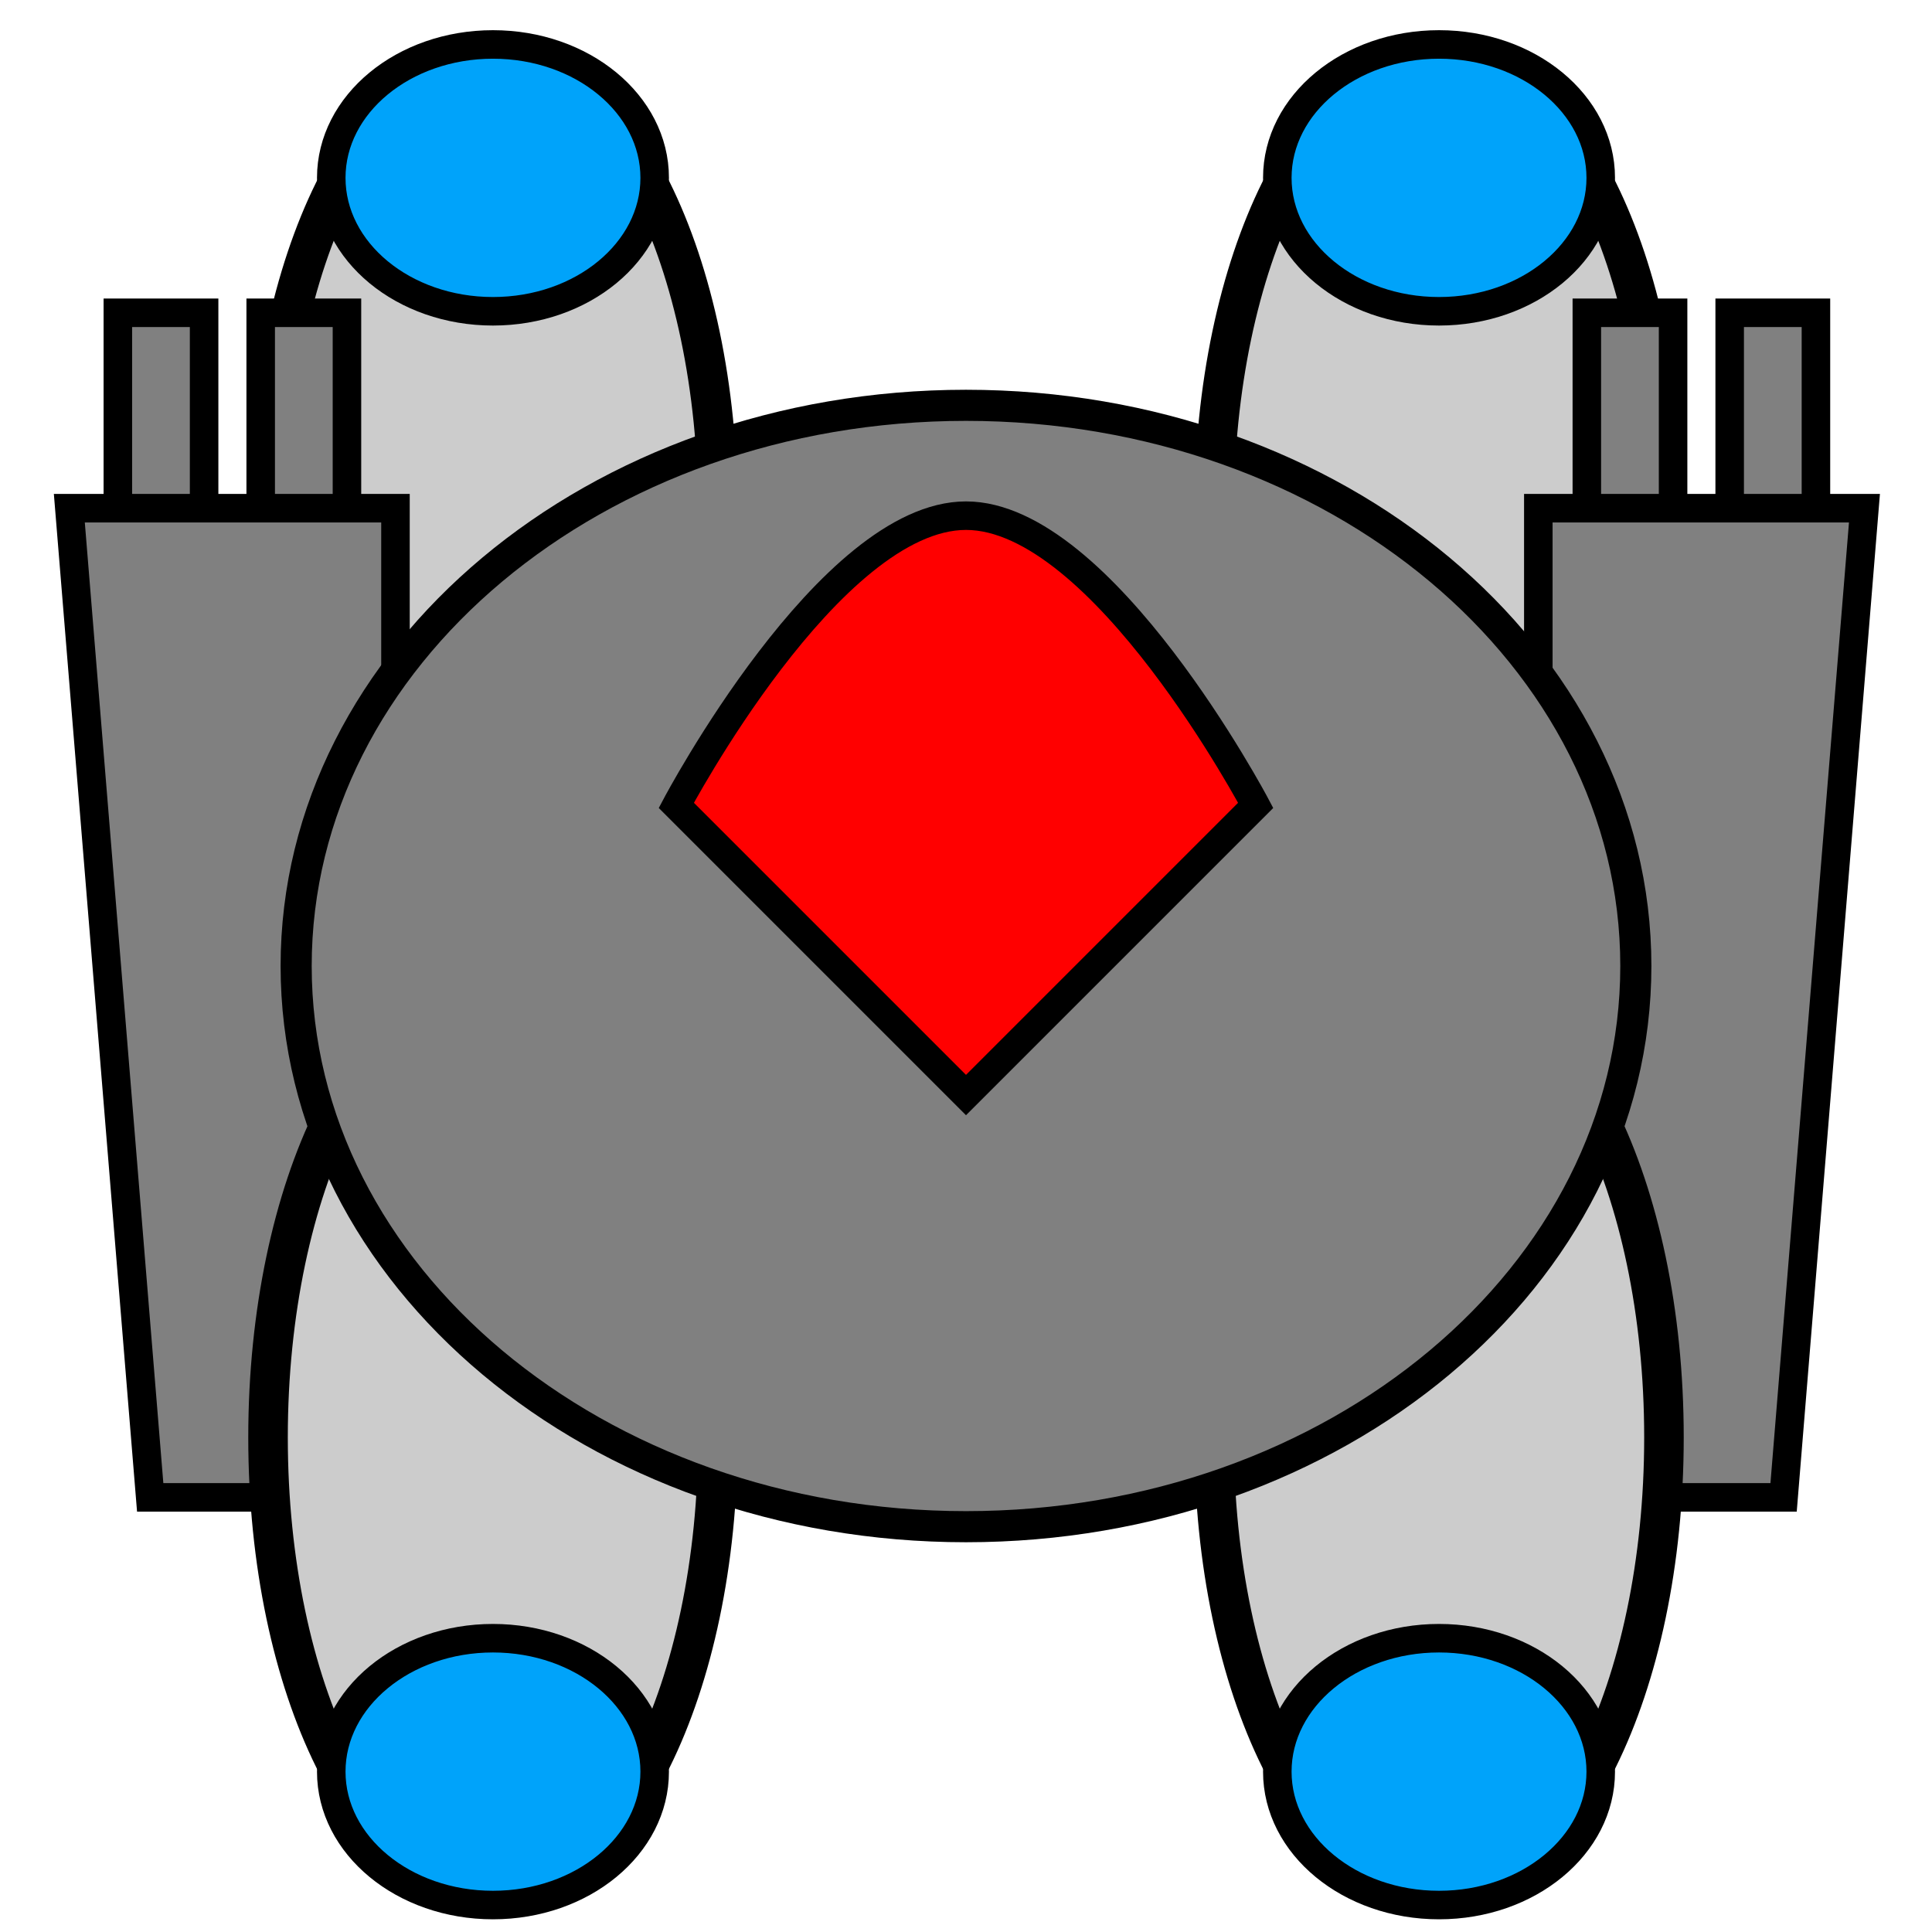
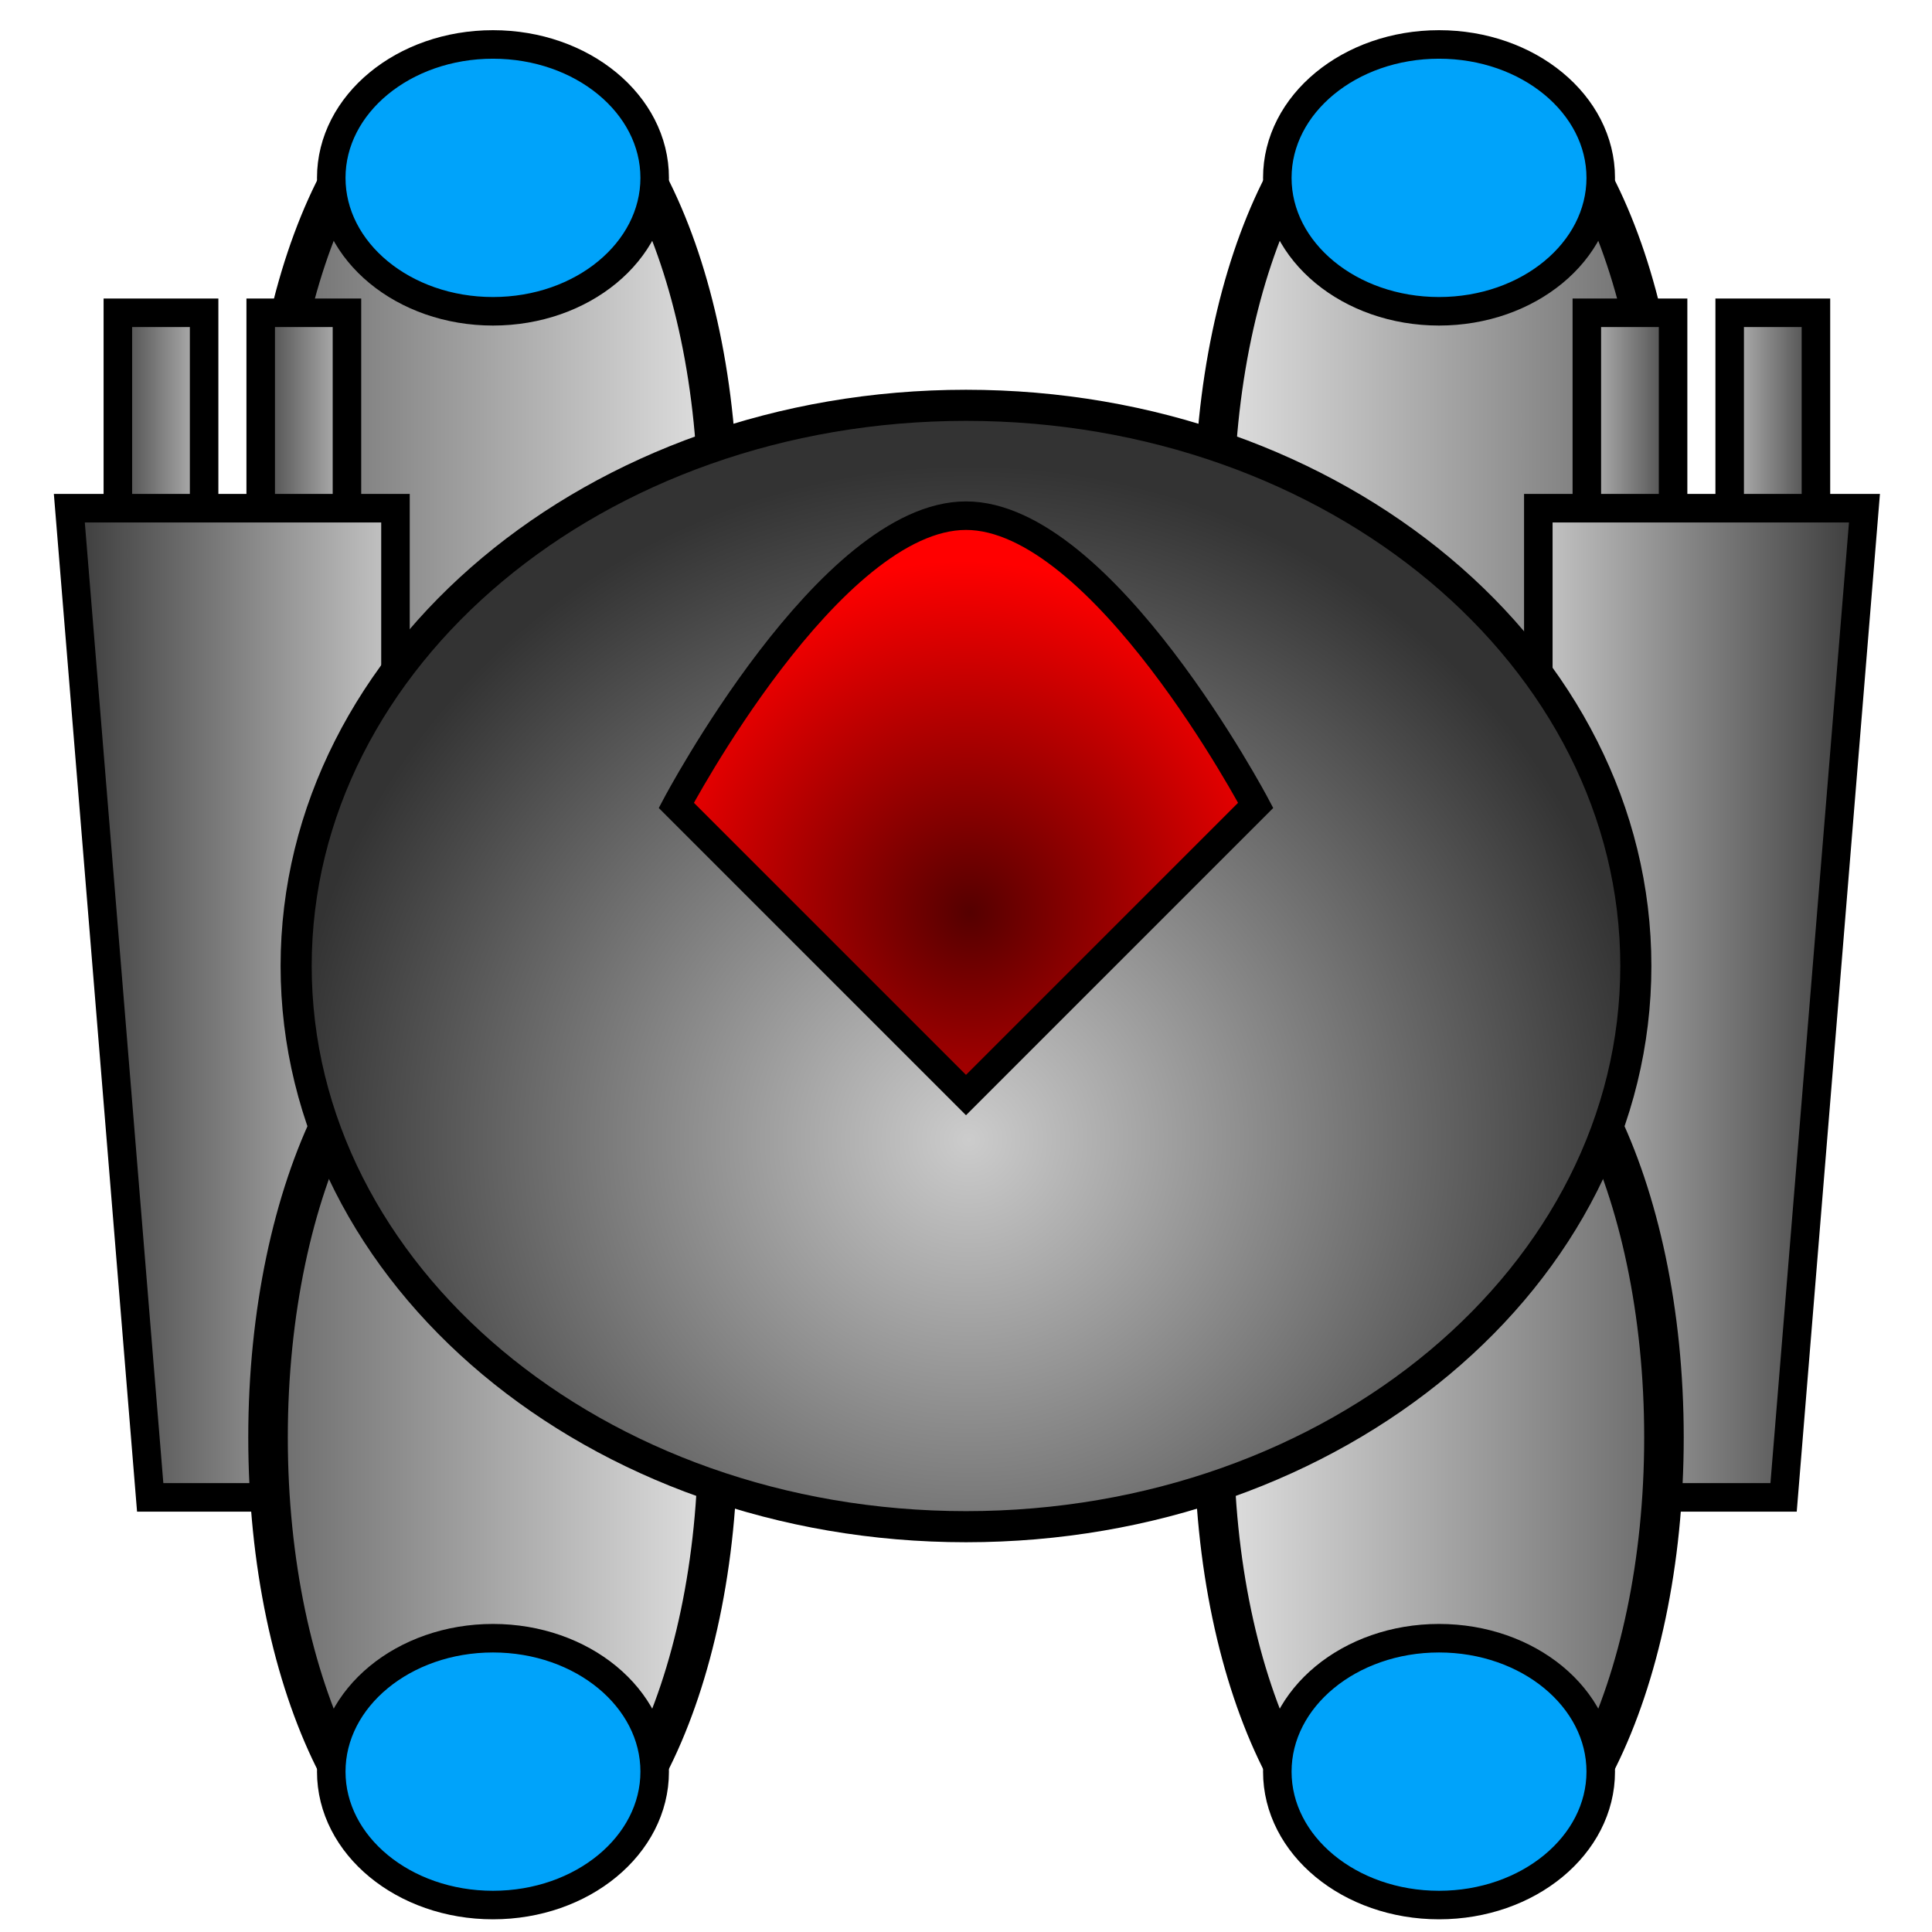
- <svg xmlns="http://www.w3.org/2000/svg" width="512" height="512" viewBox="0 0 135.467 135.467" version="1.1" id="svg8">
-   <defs id="defs2" />
+ <svg xmlns="http://www.w3.org/2000/svg" xmlns:xlink="http://www.w3.org/1999/xlink" width="512" height="512" viewBox="0 0 135.467 135.467" version="1.1" id="svg8">
+   <defs id="defs2">
+     <linearGradient id="linearGradient933">
+       <stop style="stop-color:#666666;stop-opacity:1" offset="0" id="stop929" />
+       <stop style="stop-color:#e6e6e6;stop-opacity:1" offset="1" id="stop931" />
+     </linearGradient>
+     <linearGradient id="linearGradient917">
+       <stop style="stop-color:#e6e6e6;stop-opacity:1" offset="0" id="stop913" />
+       <stop style="stop-color:#666666;stop-opacity:1" offset="1" id="stop915" />
+     </linearGradient>
+     <linearGradient id="linearGradient879">
+       <stop style="stop-color:#550000;stop-opacity:1" offset="0" id="stop875" />
+       <stop style="stop-color:#ff0000;stop-opacity:1" offset="1" id="stop877" />
+     </linearGradient>
+     <linearGradient id="linearGradient849">
+       <stop style="stop-color:#cccccc;stop-opacity:1" offset="0" id="stop845" />
+       <stop style="stop-color:#333333;stop-opacity:1" offset="1" id="stop847" />
+     </linearGradient>
+     <linearGradient id="linearGradient841">
+       <stop style="stop-color:#cccccc;stop-opacity:1" offset="0" id="stop837" />
+       <stop style="stop-color:#333333;stop-opacity:1" offset="1" id="stop839" />
+     </linearGradient>
+     <linearGradient xlink:href="#linearGradient841" id="linearGradient843" x1="106.863" y1="240.209" x2="131.816" y2="240.209" gradientUnits="userSpaceOnUse" />
+     <linearGradient xlink:href="#linearGradient849" id="linearGradient851" x1="106.863" y1="240.209" x2="131.816" y2="240.209" gradientUnits="userSpaceOnUse" />
+     <linearGradient xlink:href="#linearGradient841" id="linearGradient859" x1="120.281" y1="214.885" x2="128.329" y2="214.885" gradientUnits="userSpaceOnUse" />
+     <linearGradient xlink:href="#linearGradient841" id="linearGradient861" x1="110.265" y1="214.885" x2="118.313" y2="214.885" gradientUnits="userSpaceOnUse" />
+     <linearGradient xlink:href="#linearGradient849" id="linearGradient863" x1="110.265" y1="214.885" x2="118.313" y2="214.885" gradientUnits="userSpaceOnUse" />
+     <linearGradient xlink:href="#linearGradient849" id="linearGradient865" x1="120.281" y1="214.885" x2="128.329" y2="214.885" gradientUnits="userSpaceOnUse" />
+     <radialGradient xlink:href="#linearGradient849" id="radialGradient873" cx="67.922" cy="243.766" fx="67.922" fy="243.766" r="48.058" gradientTransform="matrix(0.999998,0.00199767,-0.00196625,0.98427,0.4794393,1.389556)" gradientUnits="userSpaceOnUse" />
+     <radialGradient xlink:href="#linearGradient879" id="radialGradient883" cx="-111.367" cy="207.557" fx="-111.367" fy="207.557" r="16.868" gradientTransform="matrix(1.447045,-0.00502176,0.00512172,1.475851,48.72283,-99.32529)" gradientUnits="userSpaceOnUse" />
+     <linearGradient xlink:href="#linearGradient917" id="linearGradient919" x1="-160.222" y1="265.344" x2="-125.906" y2="265.344" gradientUnits="userSpaceOnUse" />
+     <linearGradient xlink:href="#linearGradient917" id="linearGradient927" x1="-160.222" y1="265.344" x2="-125.906" y2="265.344" gradientUnits="userSpaceOnUse" />
+     <linearGradient xlink:href="#linearGradient933" id="linearGradient935" x1="-160.222" y1="265.344" x2="-125.906" y2="265.344" gradientUnits="userSpaceOnUse" />
+     <linearGradient xlink:href="#linearGradient933" id="linearGradient943" x1="-160.222" y1="265.344" x2="-125.906" y2="265.344" gradientUnits="userSpaceOnUse" />
+   </defs>
  <g id="layer1" transform="translate(0,-161.5333)">
    <g id="g954-7" transform="matrix(1,0,0,-1,177.6299,462.7839)">
-       <ellipse ry="31.836" rx="15.772" cy="265.344" cx="-143.064" id="path897-28" style="fill:#cccccc;fill-opacity:1;stroke:#000000;stroke-width:2.773;stroke-miterlimit:4;stroke-dasharray:none;stroke-opacity:1" />
+       <ellipse ry="31.836" rx="15.772" cy="265.344" cx="-143.064" id="path897-28" style="fill:url(#linearGradient935);fill-opacity:1;stroke:#000000;stroke-width:2.773;stroke-miterlimit:4;stroke-dasharray:none;stroke-opacity:1" />
      <ellipse ry="9.355" rx="11.339" cy="288.779" cx="-143.064" id="path950-2" style="fill:#00a3fa;fill-opacity:1;stroke:#000000;stroke-width:2;stroke-miterlimit:4;stroke-dasharray:none;stroke-opacity:1" />
    </g>
    <g id="g954-1-9" transform="matrix(1,0,0,-1,243.9647,462.7839)">
-       <ellipse ry="31.836" rx="15.772" cy="265.344" cx="-143.064" id="path897-2-9" style="fill:#cccccc;fill-opacity:1;stroke:#000000;stroke-width:2.773;stroke-miterlimit:4;stroke-dasharray:none;stroke-opacity:1" />
+       <ellipse ry="31.836" rx="15.772" cy="265.344" cx="-143.064" id="path897-2-9" style="fill:url(#linearGradient927);fill-opacity:1.0;stroke:#000000;stroke-width:2.773;stroke-miterlimit:4;stroke-dasharray:none;stroke-opacity:1" />
      <ellipse ry="9.355" rx="11.339" cy="288.779" cx="-143.064" id="path950-7-6" style="fill:#00a3fa;fill-opacity:1;stroke:#000000;stroke-width:2;stroke-miterlimit:4;stroke-dasharray:none;stroke-opacity:1" />
    </g>
    <g id="g871" transform="translate(0,-8.362747)">
-       <path id="rect825-3-6" d="m 121.281,191.828 h 6.048 v 46.113 h -6.048 z" style="fill:#808080;fill-opacity:1;stroke:#000000;stroke-width:2;stroke-miterlimit:4;stroke-dasharray:none;stroke-opacity:1" />
-       <path id="rect825-3" d="m 111.265,191.828 h 6.048 v 46.113 h -6.048 z" style="fill:#808080;fill-opacity:1;stroke:#000000;stroke-width:2;stroke-miterlimit:4;stroke-dasharray:none;stroke-opacity:1" />
-       <path id="rect825" d="m 107.863,205.53 h 22.868 l -5.67,69.359 h -17.198 z" style="fill:#808080;fill-opacity:1;stroke:#000000;stroke-width:2;stroke-miterlimit:4;stroke-dasharray:none;stroke-opacity:1" />
+       <path id="rect825-3-6" d="m 121.281,191.828 h 6.048 v 46.113 h -6.048 z" style="fill:url(#linearGradient859);fill-opacity:1.0;stroke:#000000;stroke-width:2;stroke-miterlimit:4;stroke-dasharray:none;stroke-opacity:1" />
+       <path id="rect825-3" d="m 111.265,191.828 h 6.048 v 46.113 h -6.048 z" style="fill:url(#linearGradient861);fill-opacity:1.0;stroke:#000000;stroke-width:2;stroke-miterlimit:4;stroke-dasharray:none;stroke-opacity:1" />
+       <path id="rect825" d="m 107.863,205.53 h 22.868 l -5.67,69.359 h -17.198 z" style="fill:url(#linearGradient843);fill-opacity:1;stroke:#000000;stroke-width:2;stroke-miterlimit:4;stroke-dasharray:none;stroke-opacity:1" />
    </g>
    <g transform="matrix(-1,0,0,1,135.5925,-8.362747)" id="g871-7">
-       <path id="rect825-3-6-5" d="m 121.281,191.828 h 6.048 v 46.113 h -6.048 z" style="fill:#808080;fill-opacity:1;stroke:#000000;stroke-width:2;stroke-miterlimit:4;stroke-dasharray:none;stroke-opacity:1" />
-       <path id="rect825-3-3" d="m 111.265,191.828 h 6.048 v 46.113 h -6.048 z" style="fill:#808080;fill-opacity:1;stroke:#000000;stroke-width:2;stroke-miterlimit:4;stroke-dasharray:none;stroke-opacity:1" />
-       <path id="rect825-5" d="m 107.863,205.53 h 22.868 l -5.67,69.359 h -17.198 z" style="fill:#808080;fill-opacity:1;stroke:#000000;stroke-width:2;stroke-miterlimit:4;stroke-dasharray:none;stroke-opacity:1" />
+       <path id="rect825-3-6-5" d="m 121.281,191.828 h 6.048 v 46.113 h -6.048 z" style="fill:url(#linearGradient865);fill-opacity:1.0;stroke:#000000;stroke-width:2;stroke-miterlimit:4;stroke-dasharray:none;stroke-opacity:1" />
+       <path id="rect825-3-3" d="m 111.265,191.828 h 6.048 v 46.113 h -6.048 z" style="fill:url(#linearGradient863);fill-opacity:1.0;stroke:#000000;stroke-width:2;stroke-miterlimit:4;stroke-dasharray:none;stroke-opacity:1" />
+       <path id="rect825-5" d="m 107.863,205.53 h 22.868 l -5.67,69.359 h -17.198 z" style="fill:url(#linearGradient851);fill-opacity:1;stroke:#000000;stroke-width:2;stroke-miterlimit:4;stroke-dasharray:none;stroke-opacity:1" />
    </g>
    <g id="g954" transform="translate(177.6299,-3.02381)">
-       <ellipse ry="31.836" rx="15.772" cy="265.344" cx="-143.064" id="path897" style="fill:#cccccc;fill-opacity:1;stroke:#000000;stroke-width:2.773;stroke-miterlimit:4;stroke-dasharray:none;stroke-opacity:1" />
+       <ellipse ry="31.836" rx="15.772" cy="265.344" cx="-143.064" id="path897" style="fill:url(#linearGradient943);fill-opacity:1.0;stroke:#000000;stroke-width:2.773;stroke-miterlimit:4;stroke-dasharray:none;stroke-opacity:1" />
      <ellipse ry="9.355" rx="11.339" cy="288.779" cx="-143.064" id="path950" style="fill:#00a3fa;fill-opacity:1;stroke:#000000;stroke-width:2;stroke-miterlimit:4;stroke-dasharray:none;stroke-opacity:1" />
    </g>
    <g id="g954-1" transform="translate(243.9647,-3.02381)">
-       <ellipse ry="31.836" rx="15.772" cy="265.344" cx="-143.064" id="path897-2" style="fill:#cccccc;fill-opacity:1;stroke:#000000;stroke-width:2.773;stroke-miterlimit:4;stroke-dasharray:none;stroke-opacity:1" />
+       <ellipse ry="31.836" rx="15.772" cy="265.344" cx="-143.064" id="path897-2" style="fill:url(#linearGradient919);fill-opacity:1;stroke:#000000;stroke-width:2.773;stroke-miterlimit:4;stroke-dasharray:none;stroke-opacity:1" />
      <ellipse ry="9.355" rx="11.339" cy="288.779" cx="-143.064" id="path950-7" style="fill:#00a3fa;fill-opacity:1;stroke:#000000;stroke-width:2;stroke-miterlimit:4;stroke-dasharray:none;stroke-opacity:1" />
    </g>
-     <ellipse style="fill:#808080;fill-opacity:1;stroke:#000000;stroke-width:2.181;stroke-miterlimit:4;stroke-dasharray:none;stroke-opacity:1" id="path815" cx="67.733" cy="229.267" rx="46.968" ry="39.314" />
-     <path transform="rotate(-45)" style="fill:#ff0000;fill-opacity:1;stroke:#000000;stroke-width:2;stroke-miterlimit:4;stroke-dasharray:none;stroke-opacity:1" d="m -120.62,187.683 c 0,0 21.955,-6.771 28.726,0 6.771,6.771 0,28.726 0,28.726 h -28.726 z" id="rect979" />
+     <ellipse style="fill:url(#radialGradient873);fill-opacity:1;stroke:#000000;stroke-width:2.181;stroke-miterlimit:4;stroke-dasharray:none;stroke-opacity:1" id="path815" cx="67.733" cy="229.267" rx="46.968" ry="39.314" />
+     <path transform="rotate(-45)" style="fill:url(#radialGradient883);fill-opacity:1;stroke:#000000;stroke-width:2;stroke-miterlimit:4;stroke-dasharray:none;stroke-opacity:1" d="m -120.62,187.683 c 0,0 21.955,-6.771 28.726,0 6.771,6.771 0,28.726 0,28.726 h -28.726 z" id="rect979" />
  </g>
</svg>
